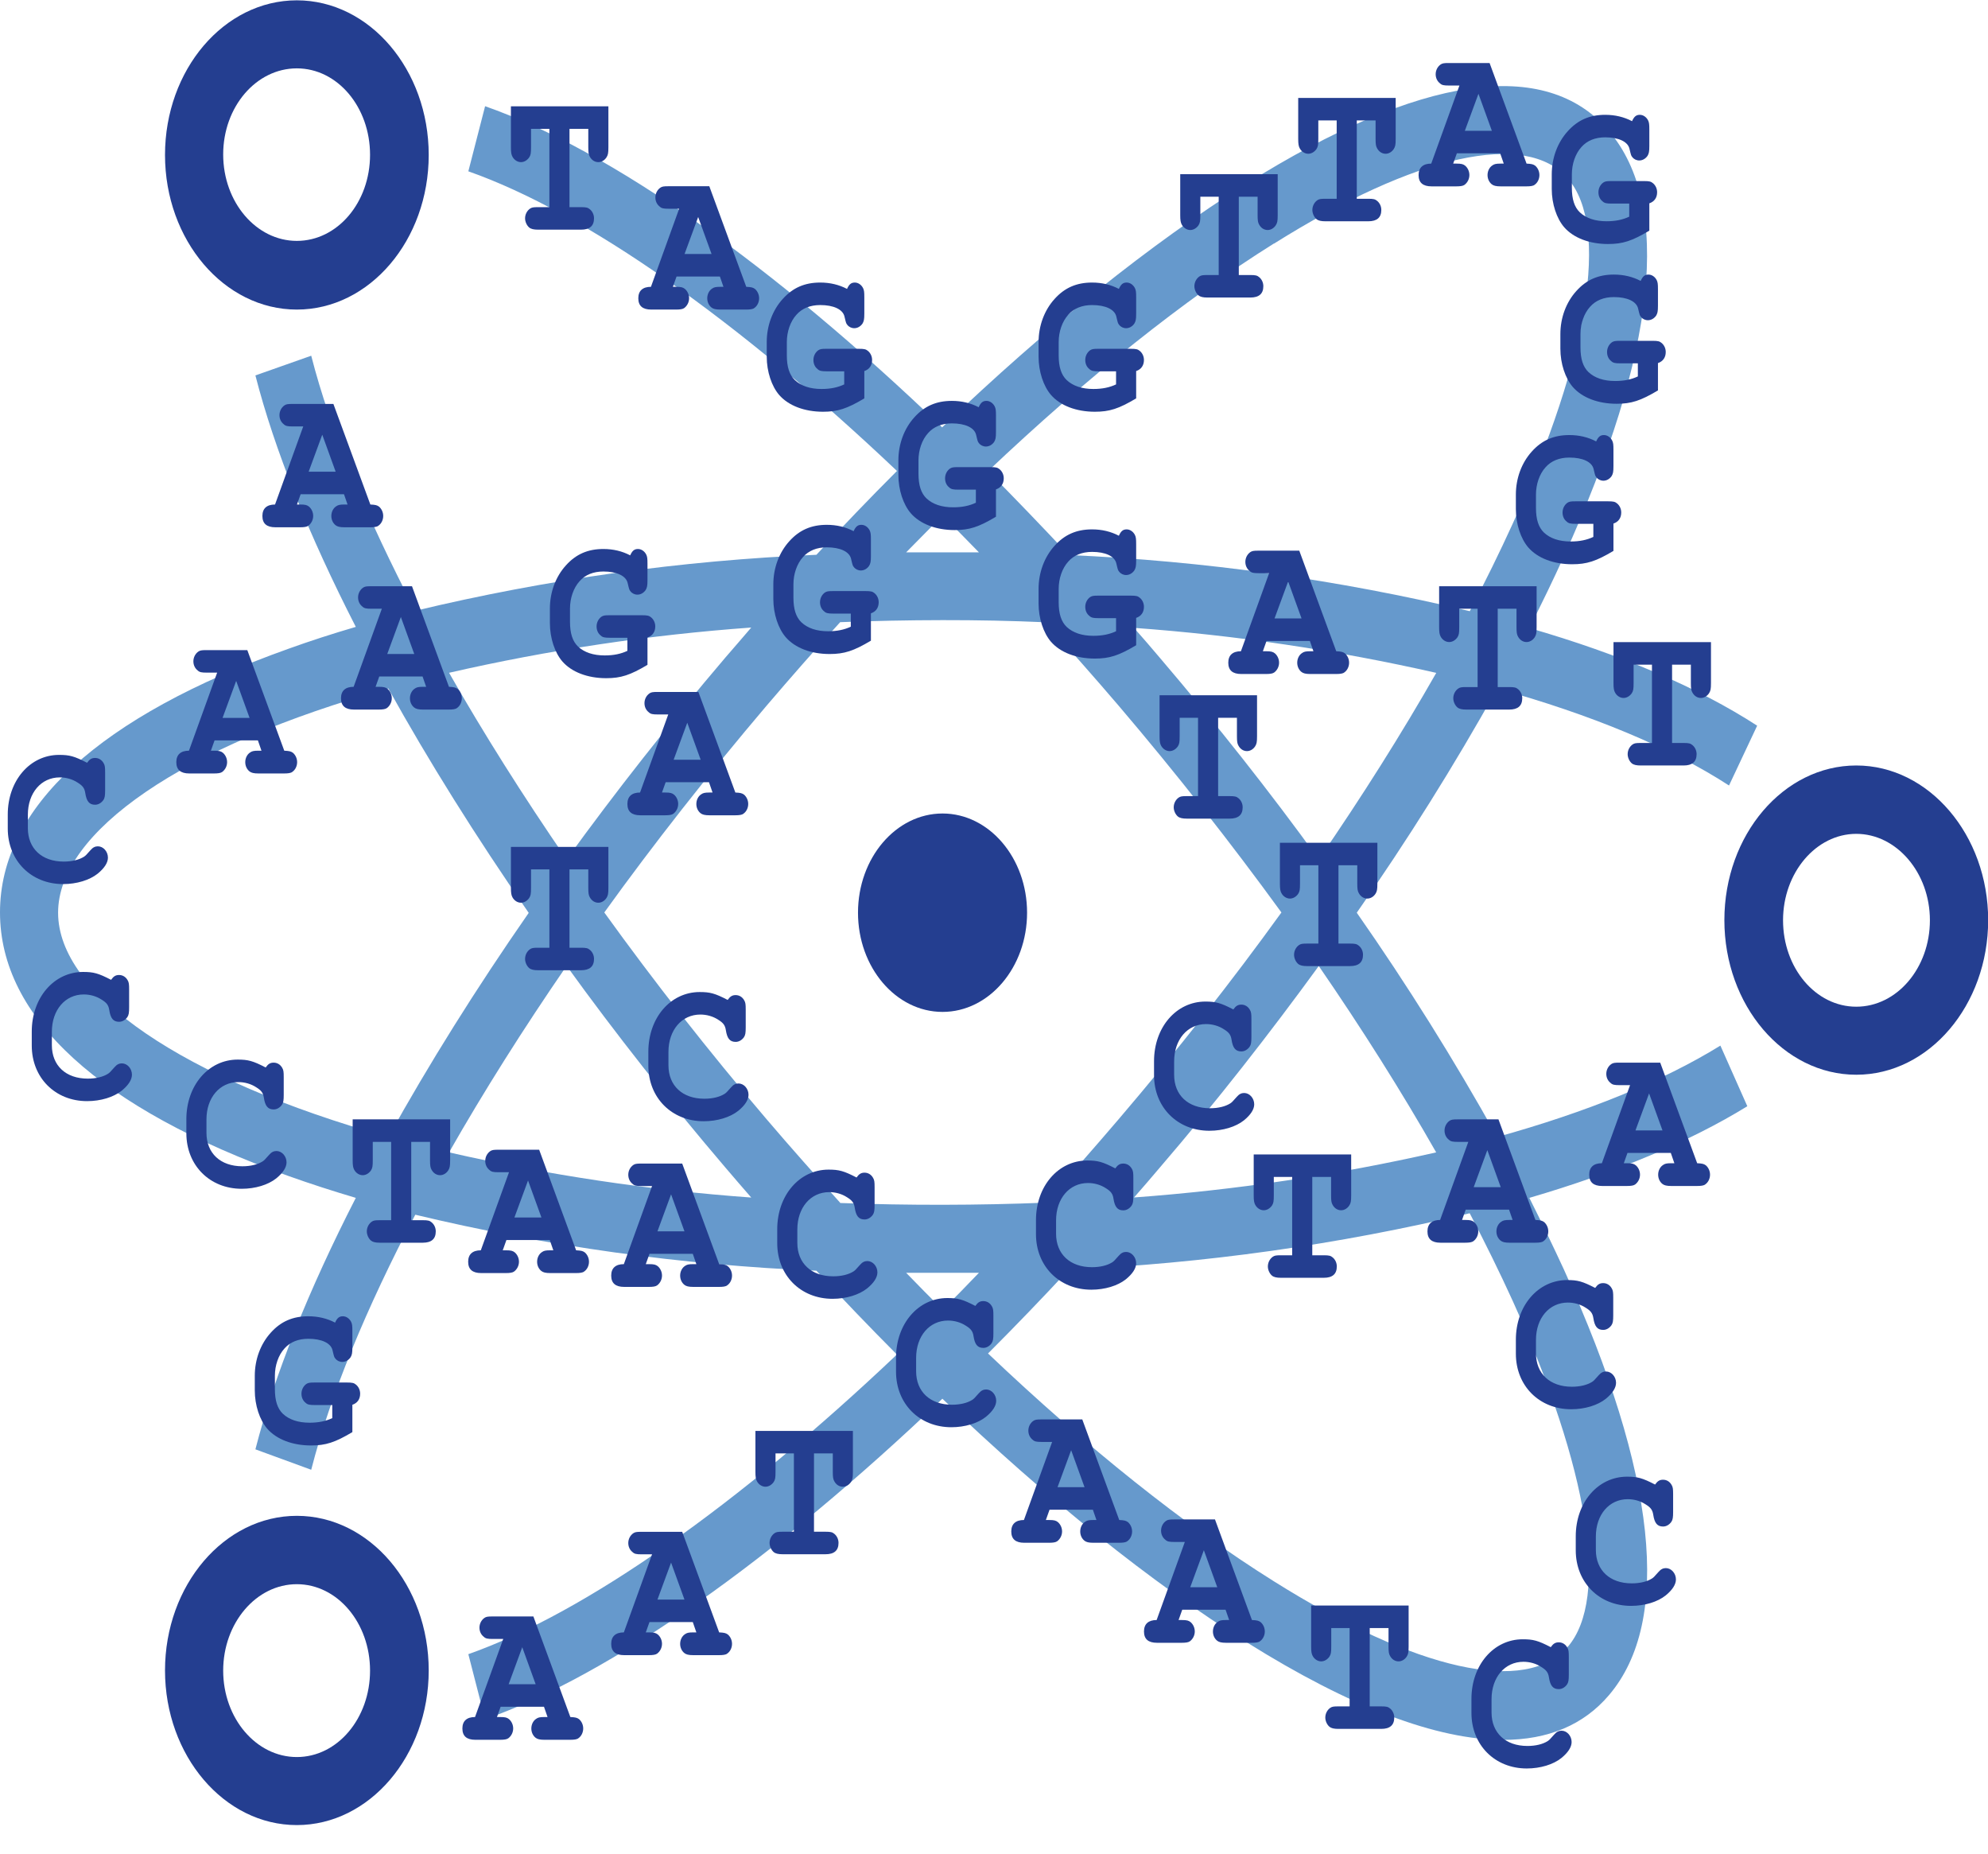
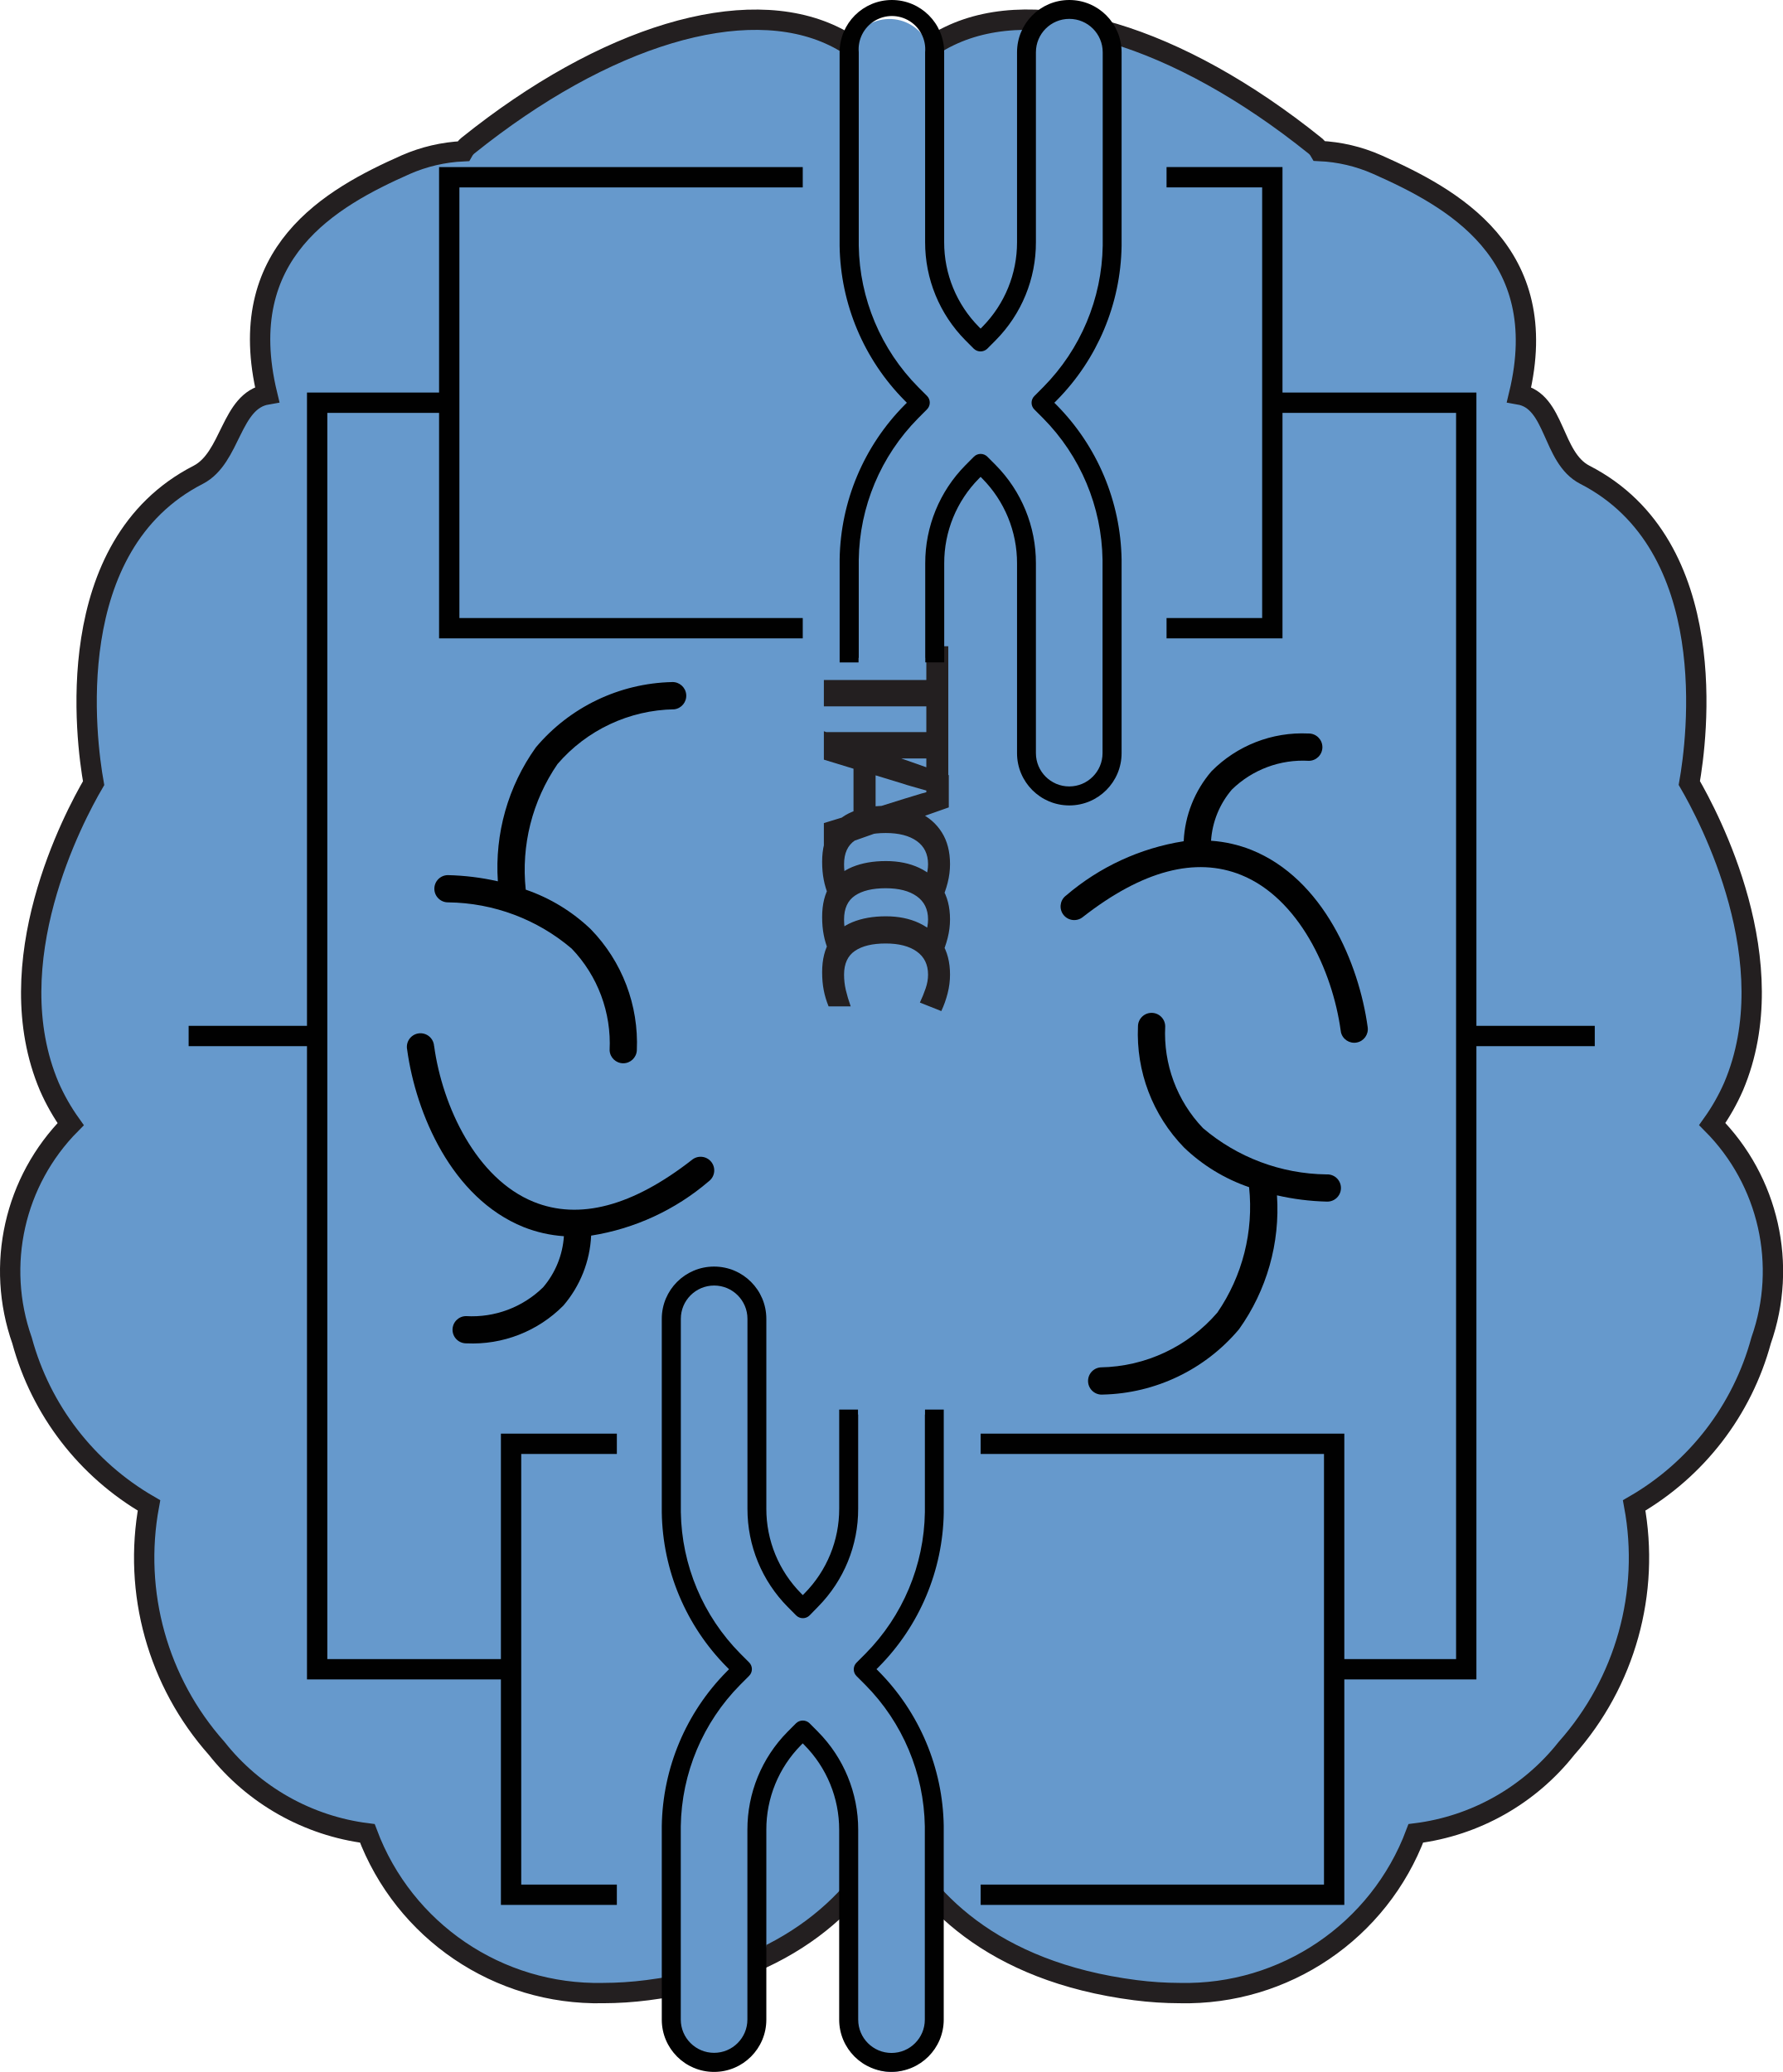
- <svg xmlns="http://www.w3.org/2000/svg" id="Layer_1" data-name="Layer 1" viewBox="0 0 244.33 227.8">
+ <svg xmlns="http://www.w3.org/2000/svg" viewBox="0 0 613.89 713.52">
  <defs>
-     <style>.cls-1,.cls-3{fill:#243e90;}.cls-2{fill:#69c;}.cls-3{font-size:26.88px;font-family:Courier-Bold, Courier;font-weight:700;}</style>
+     <style>.cls-1,.cls-2{fill:#69c;}.cls-1{stroke:#231f20;}.cls-1,.cls-5{stroke-miterlimit:10;stroke-width:7px;}.cls-3{fill:#010101;}.cls-4{writing-mode:tb;text-orientation:upright;glyph-orientation-vertical:0deg;font-size:60px;fill:#231f20;font-family:Bicyclette-Black, Bicyclette;font-weight:800;letter-spacing:-0.3em;}.cls-5{fill:none;stroke:#010101;}</style>
  </defs>
-   <path class="cls-1" d="M132.09,129.55c0-6.72-4.66-12.19-10.39-12.19s-10.39,5.47-10.39,12.19,4.66,12.19,10.39,12.19S132.09,136.27,132.09,129.55Z" transform="translate(-5.86 -17.4)" />
-   <path class="cls-1" d="M42.34,55.44c8.94,0,16.21-8.53,16.21-19s-7.27-19-16.21-19-16.2,8.53-16.2,19S33.41,55.44,42.34,55.44Zm0-29.64c5,0,9,4.76,9,10.62S47.33,47,42.34,47s-9.05-4.76-9.05-10.62S37.35,25.8,42.34,25.8Z" transform="translate(-5.86 -17.4)" />
-   <path class="cls-1" d="M234,111.46c-8.94,0-16.21,8.53-16.21,19s7.27,19,16.21,19,16.21-8.54,16.21-19S242.92,111.46,234,111.46Zm0,29.64c-5,0-9-4.77-9-10.62s4.06-10.62,9-10.62,9.05,4.76,9.05,10.62S239,141.1,234,141.1Z" transform="translate(-5.86 -17.4)" />
-   <path class="cls-1" d="M42.34,203.66c-8.93,0-16.2,8.53-16.2,19s7.27,19,16.2,19,16.21-8.53,16.21-19S51.28,203.66,42.34,203.66Zm0,29.64c-5,0-9.05-4.77-9.05-10.62s4.06-10.62,9.05-10.62,9,4.76,9,10.62S47.34,233.3,42.34,233.3Z" transform="translate(-5.86 -17.4)" />
-   <path class="cls-2" d="M217.3,145.88c-7.12,4.4-16.49,8.19-27.44,11.23a320.15,320.15,0,0,0-17.25-27.56A320.57,320.57,0,0,0,189.87,102c11.5,3.2,21.25,7.22,28.49,11.92l3.46-7.35c-7.24-4.7-16.79-8.76-28-12,1.52-3,2.93-5.91,4.24-8.79,11.4-25.08,13.31-43.16,5.54-52.29s-23.19-6.88-44.56,6.49c-11.74,7.35-24.49,17.59-37.39,29.93C101.09,50.17,81,35.9,65.48,30.45l-2.06,8c14.41,5.07,33.23,18.38,52.68,36.82q-5,5-9.9,10.3a257.48,257.48,0,0,0-49.3,6.88c-6-11.5-10.45-22.18-12.79-31.34l-6.86,2.42c2.34,9.13,6.57,19.63,12.34,30.9-2.87.84-5.65,1.74-8.31,2.7-23.17,8.27-35.42,19.47-35.42,32.38s12.25,24.1,35.42,32.38c2.66.95,5.44,1.85,8.31,2.7-5.77,11.26-10,21.77-12.34,30.9L44.11,198c2.34-9.16,6.75-19.84,12.79-31.34a258.27,258.27,0,0,0,49.3,6.88q4.93,5.32,9.89,10.3c-19.44,18.43-38.26,31.74-52.67,36.82l2.06,8c15.47-5.45,35.61-19.73,56.2-39.39,12.9,12.34,25.65,22.58,37.39,29.92,12.76,8,23.39,12,31.54,12,5.51,0,9.88-1.83,13-5.5,7.77-9.13,5.86-27.21-5.54-52.29q-2-4.33-4.25-8.81c10.59-3.1,19.72-6.9,26.79-11.26ZM182.37,159a250.76,250.76,0,0,1-37.13,5.54q1.59-1.81,3.17-3.68c7-8.15,13.49-16.46,19.53-24.76C173.28,143.86,178.12,151.54,182.37,159Zm-14.43-36c-6-8.3-12.58-16.62-19.53-24.77q-1.57-1.86-3.18-3.68a248.79,248.79,0,0,1,37.15,5.53C178.13,107.54,173.28,115.23,167.94,123Zm-5.51-75.66c17.53-11,31-13.94,36.13-8s2.56,21.83-6.78,42.4q-2.4,5.26-5.28,10.76a260.5,260.5,0,0,0-49.29-6.9q-5-5.34-9.92-10.31C139.44,63.78,151.41,54.22,162.43,47.32ZM121.7,80.74q2.23,2.22,4.47,4.53c-1.48,0-3,0-4.46,0s-3,0-4.48,0Q119.47,83,121.7,80.74ZM98.19,94.51C97.13,95.74,96.06,97,95,98.21c-6.93,8.14-13.47,16.46-19.5,24.78-5.36-7.79-10.21-15.49-14.45-22.92A245,245,0,0,1,98.19,94.51Zm-44.6,62.61C28.21,150,13,139.46,13,129.55S28.21,109.07,53.59,102c4.95,8.92,10.76,18.2,17.25,27.57C64.35,138.91,58.54,148.2,53.59,157.12ZM61.05,159c4.24-7.44,9.09-15.13,14.45-22.92,6,8.32,12.57,16.64,19.5,24.77,1.06,1.25,2.13,2.48,3.19,3.7A246.38,246.38,0,0,1,61.05,159Zm48.07,6.19c-3-3.33-6.06-6.76-9.05-10.27-7.13-8.36-13.82-16.9-19.94-25.4,6.12-8.5,12.81-17,19.94-25.4,3-3.51,6-6.94,9.05-10.27q6.15-.24,12.59-.25t12.58.26q4.56,5,9.06,10.26c7.13,8.37,13.82,16.9,20,25.4-6.13,8.5-12.83,17-20,25.4-3,3.51-6,6.93-9,10.26q-6.24.25-12.59.26T109.12,165.22Zm12.58,13.14c-1.49-1.49-3-3-4.47-4.53,1.49,0,3,0,4.48,0s3,0,4.46,0Q123.94,176.14,121.7,178.36Zm76.86,41.38c-5.09,6-18.6,3-36.13-8-11-6.89-23-16.46-35.14-28q5-5,9.93-10.31a261.85,261.85,0,0,0,49.27-6.92q2.88,5.5,5.29,10.78C201.12,197.91,203.66,213.76,198.56,219.74Z" transform="translate(-5.86 -17.4)" />
-   <text class="cls-3" transform="translate(42.48 152.7) scale(0.85 1)">T</text>
-   <text class="cls-3" transform="translate(144.19 36.56) scale(0.85 1)">T</text>
-   <text class="cls-3" transform="translate(158.69 27.19) scale(0.85 1)">T</text>
-   <text class="cls-3" transform="translate(61.93 119.22) scale(0.85 1)">T</text>
-   <text class="cls-3" transform="translate(160.28 212.44) scale(0.85 1)">T</text>
-   <text class="cls-3" transform="translate(91.98 190.98) scale(0.85 1)">T</text>
-   <text class="cls-3" transform="translate(77.68 100.18) scale(0.85 1)">A</text>
-   <text class="cls-3" transform="translate(94.38 80.02) scale(0.85 1)">G</text>
-   <text class="cls-3" transform="translate(109.75 64.79) scale(0.85 1)">G</text>
-   <text class="cls-3" transform="translate(30.65 177.27) scale(0.85 1)">G</text>
-   <text class="cls-3" transform="translate(185.64 68.99) scale(0.85 1)">G</text>
-   <text class="cls-3" transform="translate(93.57 50.25) scale(0.85 1)">G</text>
-   <text class="cls-3" transform="translate(191.11 49.27) scale(0.85 1)">G</text>
-   <text class="cls-3" transform="translate(176.01 87.19) scale(0.85 1)">T</text>
-   <text class="cls-3" transform="translate(197.44 94.06) scale(0.85 1)">T</text>
-   <text class="cls-3" transform="translate(61.93 28.22) scale(0.85 1)">T</text>
-   <text class="cls-3" transform="translate(156.44 118.71) scale(0.85 1)">T</text>
-   <text class="cls-3" transform="translate(141.65 100.59) scale(0.85 1)">T</text>
-   <text class="cls-3" transform="translate(141.17 138.6) scale(0.85 1)">C</text>
-   <text class="cls-3" transform="translate(126.66 158.13) scale(0.85 1)">C</text>
-   <text class="cls-3" transform="translate(109.46 175.03) scale(0.85 1)">C</text>
-   <text class="cls-3" transform="translate(176.01 152.7) scale(0.85 1)">A</text>
-   <text class="cls-3" transform="translate(75.69 158.13) scale(0.85 1)">A</text>
-   <text class="cls-3" transform="translate(58.11 156.43) scale(0.85 1)">A</text>
-   <text class="cls-3" transform="translate(151.53 82.82) scale(0.85 1)">A</text>
-   <text class="cls-3" transform="translate(174.92 22.9) scale(0.85 1)">A</text>
-   <text class="cls-3" transform="translate(126.98 80.58) scale(0.85 1)">G</text>
-   <text class="cls-3" transform="translate(126.98 50.25) scale(0.85 1)">G</text>
-   <text class="cls-3" transform="translate(190.05 29.64) scale(0.85 1)">G</text>
-   <text class="cls-3" transform="translate(153.22 157.01) scale(0.85 1)">T</text>
-   <text class="cls-3" transform="translate(94.86 159.25) scale(0.85 1)">C</text>
-   <text class="cls-3" transform="translate(185.64 172.82) scale(0.85 1)">C</text>
-   <text class="cls-3" transform="translate(193 196.98) scale(0.85 1)">C</text>
-   <text class="cls-3" transform="translate(180.18 216.96) scale(0.85 1)">C</text>
-   <text class="cls-3" transform="translate(79.02 137.43) scale(0.85 1)">C</text>
-   <text class="cls-3" transform="translate(22.24 145.73) scale(0.85 1)">C</text>
-   <text class="cls-3" transform="translate(3.24 134.96) scale(0.85 1)">C</text>
-   <text class="cls-3" transform="translate(0.29 108.29) scale(0.85 1)">C</text>
-   <text class="cls-3" transform="translate(42.48 87.19) scale(0.85 1)">A</text>
-   <text class="cls-3" transform="translate(141.17 201.86) scale(0.85 1)">A</text>
-   <text class="cls-3" transform="translate(32.82 64.79) scale(0.85 1)">A</text>
-   <text class="cls-3" transform="translate(124.86 189.57) scale(0.85 1)">A</text>
-   <text class="cls-3" transform="translate(75.69 203.38) scale(0.85 1)">A</text>
-   <text class="cls-3" transform="translate(57.4 213.78) scale(0.85 1)">A</text>
-   <text class="cls-3" transform="translate(195.89 145.73) scale(0.85 1)">A</text>
-   <text class="cls-3" transform="translate(79.02 38.04) scale(0.85 1)">A</text>
-   <text class="cls-3" transform="translate(22.24 95.04) scale(0.85 1)">A</text>
-   <text class="cls-3" transform="translate(66.92 82.99) scale(0.85 1)">G</text>
+   <g id="Layer_2" data-name="Layer 2">
+     <path class="cls-1" d="M587.88,387.08a71.77,71.77,0,0,0,7.34-12.93c18.16-42.77-8.46-92.82-15.24-104.51,2.62-14.79,11.58-81.77-36-106.16-11.43-5.9-10-25.45-22.62-27.65,11.8-48.91-23.16-67.76-48.85-79.16A55.16,55.16,0,0,0,452.65,52,6.71,6.71,0,0,0,451,50.1C403.86,12.23,355.7-2.27,325.24,12.39a44.59,44.59,0,0,0-20,18.8,44.52,44.52,0,0,0-20-18.8c-30.5-14.62-78.65-.12-125.8,37.75a7,7,0,0,0-1.62,1.94A55.79,55.79,0,0,0,138,56.71C112.32,68.11,78.5,86.92,90.3,135.83,77.63,138,78,157.62,66.54,163.52,19,187.88,27.92,254.9,30.55,269.69c-6.84,11.69-33.41,61.74-15.25,104.5a72.08,72.08,0,0,0,7.35,12.93A71.9,71.9,0,0,0,5.91,461.63a94,94,0,0,0,43.71,56.78,98.82,98.82,0,0,0,23.31,83.67,78.64,78.64,0,0,0,51.87,29.26,84.75,84.75,0,0,0,81.09,55,121.29,121.29,0,0,0,15.36-1c49.82-6.37,73.59-32.13,84-54.41,10.36,22.28,34.13,48,84,54.41a121.26,121.26,0,0,0,15.35,1,84.74,84.74,0,0,0,81.21-55,78.64,78.64,0,0,0,51.87-29.26,98.82,98.82,0,0,0,23.31-83.67,93.9,93.9,0,0,0,43.7-56.78A71.9,71.9,0,0,0,587.88,387.08Z" transform="translate(1.68 0)" />
+   </g>
+   <g id="Layer_3" data-name="Layer 3">
+     <path class="cls-2" d="M226.18,677.48l4.87,24.08a14.53,14.53,0,0,0,26.27-.6l4.87-31.2" transform="translate(1.68 0)" />
+     <path class="cls-2" d="M287.29,623.39l4.87,82.1a14.52,14.52,0,0,0,26.26-.59l3.19-90.83" transform="translate(1.68 0)" />
+     <path class="cls-2" d="M322.45,38.64l-4.87-24.07a14.53,14.53,0,0,0-26.27.59l-4.86,28" transform="translate(1.68 0)" />
+     <path class="cls-2" d="M384.51,35.43l-4.86-24.07a14.53,14.53,0,0,0-26.27.59l-4.87,27.94" transform="translate(1.68 0)" />
+     <path class="cls-3" d="M138.51,361.48a4.69,4.69,0,1,1,9.23-1.64c0,.12,0,.25.06.38,2.87,20.94,14.58,45.66,34.23,53.64,15.73,6.39,34.06,1.54,54.52-14.43a4.69,4.69,0,1,1,6,7.22,1.73,1.73,0,0,1-.21.17,81.85,81.85,0,0,1-40.48,18.68,39.82,39.82,0,0,1-9.57,24.1,44,44,0,0,1-33.34,13h-.08a4.69,4.69,0,0,1-.09-9.38,35,35,0,0,0,26.53-9.91,30.13,30.13,0,0,0,7.17-17.61,46,46,0,0,1-13.92-3.16C153.79,412.52,141.51,383.39,138.51,361.48Z" transform="translate(1.68 0)" />
+     <path class="cls-3" d="M179.34,306.36A61,61,0,0,1,201.74,320a56.17,56.17,0,0,1,15.85,41.68,4.69,4.69,0,0,1-9.37,0,47.19,47.19,0,0,0-13.05-35,66.74,66.74,0,0,0-42.48-15.94h-.09a4.69,4.69,0,0,1-.07-9.38,86.74,86.74,0,0,1,17.21,2.13,71.08,71.08,0,0,1,13.07-46.1,63.15,63.15,0,0,1,46.89-22.51,4.71,4.71,0,0,1,.78,9.38,54.15,54.15,0,0,0-40.21,18.86A64.36,64.36,0,0,0,179.34,306.36Z" transform="translate(1.68 0)" />
+     <path class="cls-3" d="M469.23,353.7a4.69,4.69,0,0,1-9.23,1.65c0-.13,0-.25-.05-.38-2.88-21-14.58-45.67-34.23-53.64-15.74-6.39-34.07-1.54-54.53,14.43a4.69,4.69,0,0,1-6-7.23l.21-.16a81.8,81.8,0,0,1,40.48-18.68,39.75,39.75,0,0,1,9.58-24.1,43.93,43.93,0,0,1,33.33-13h.08A4.69,4.69,0,1,1,449,262a35,35,0,0,0-26.54,9.91,30.15,30.15,0,0,0-7.16,17.61,46.19,46.19,0,0,1,13.91,3.16C454,302.67,466.23,331.8,469.23,353.7Z" transform="translate(1.68 0)" />
+     <path class="cls-3" d="M428.4,408.82A60.75,60.75,0,0,1,406,395.16a56.18,56.18,0,0,1-15.86-41.68,4.69,4.69,0,1,1,9.38,0,47.2,47.2,0,0,0,13,35,66.78,66.78,0,0,0,42.49,15.94h.08a4.69,4.69,0,1,1,.08,9.37A86,86,0,0,1,438,411.63a71.11,71.11,0,0,1-13.07,46.11,63.1,63.1,0,0,1-46.88,22.5,4.7,4.7,0,1,1-.79-9.37A54.23,54.23,0,0,0,417.48,452,64.38,64.38,0,0,0,428.4,408.82Z" transform="translate(1.68 0)" />
+   </g>
+   <g id="Layer_1" data-name="Layer 1">
+     <path class="cls-3" d="M323.27,485.4v35.52A77.21,77.21,0,0,1,300.91,574l-.8.8.75.75a77.36,77.36,0,0,1,22.4,53.25v66.67a18,18,0,0,1-36,0V630.14a41.4,41.4,0,0,0-12-29.23l-.55-.56-.6.61a41.29,41.29,0,0,0-11.93,29.18v65.35a18,18,0,0,1-36,0h0V628.8a77.29,77.29,0,0,1,22.35-53.17l.8-.81-.74-.75a77.32,77.32,0,0,1-22.41-53.24V454.16a18,18,0,1,1,36,0V519.5a41.37,41.37,0,0,0,12,29.24l.55.55.6-.6a41.35,41.35,0,0,0,11.94-29.19V485.4m6.53,0v34.1A47.79,47.79,0,0,1,280,553.28l-2.92,3a3.28,3.28,0,0,1-4.64,0l-2.87-2.89a47.92,47.92,0,0,1-13.89-33.84V454.16a11.47,11.47,0,0,0-22.94,0V520.7a70.9,70.9,0,0,0,20.52,48.78l3,3a3.27,3.27,0,0,1,0,4.61l-3.08,3.09a70.8,70.8,0,0,0-20.46,48.71v66.56a11.47,11.47,0,0,0,22.94,0V630.14a47.85,47.85,0,0,1,13.83-33.78l2.93-2.94a3.35,3.35,0,0,1,4.63,0l2.87,2.89a47.86,47.86,0,0,1,13.89,33.83v65.35a11.47,11.47,0,0,0,22.94,0V629.44s0-.48,0-.51a70.85,70.85,0,0,0-20.52-48.76l-3-3a3.27,3.27,0,0,1,0-4.61l3.08-3.09a70.8,70.8,0,0,0,20.46-48.71V485.4" transform="translate(1.68 0)" />
+     <text class="cls-4" transform="translate(306.95 221.33)">TTACCC</text>
+     <rect class="cls-2" x="303.22" y="473.59" width="4.09" height="22.94" transform="translate(-178.11 790.33) rotate(-90)" />
+     <path class="cls-3" d="M287.42,228.11l0-35.52a77.2,77.2,0,0,1,22.34-53.1l.8-.8-.74-.75a77.33,77.33,0,0,1-22.41-53.25V18a18,18,0,0,1,36,0V83.37a41.37,41.37,0,0,0,12,29.24l.55.55.6-.61a41.35,41.35,0,0,0,11.94-29.18V18a18,18,0,1,1,36,0h0V84.71a77.28,77.28,0,0,1-22.36,53.18l-.8.8.75.75a77.41,77.41,0,0,1,22.41,53.24v66.68a18,18,0,0,1-36,0V194a41.38,41.38,0,0,0-12-29.24l-.54-.55-.6.6A41.33,41.33,0,0,0,323.43,194v34.1m-6.54,0V194a47.89,47.89,0,0,1,13.83-33.78l2.93-2.95a3.27,3.27,0,0,1,4.63,0l2.88,2.89A47.91,47.91,0,0,1,355,194v65.35a11.47,11.47,0,0,0,22.94,0V192.81A70.81,70.81,0,0,0,357.45,144l-3-3a3.27,3.27,0,0,1,0-4.6l3.08-3.1A70.8,70.8,0,0,0,378,84.58V18A11.47,11.47,0,0,0,355,18V83.37a47.8,47.8,0,0,1-13.83,33.78l-2.92,2.94a3.35,3.35,0,0,1-4.63,0l-2.88-2.89a47.92,47.92,0,0,1-13.89-33.83V18A11.47,11.47,0,1,0,294,18V84.07s0,.48,0,.51a70.8,70.8,0,0,0,20.51,48.76l3,3a3.28,3.28,0,0,1,0,4.61l-3.08,3.1A70.69,70.69,0,0,0,294,192.79v35.32" transform="translate(1.68 0)" />
+     <rect class="cls-2" x="303.35" y="217.12" width="4.09" height="22.94" transform="translate(535.67 -76.81) rotate(90)" />
+     <polyline class="cls-5" points="212.39 497.19 175.97 497.19 175.97 652.48 212.39 652.48" />
+     <polyline class="cls-5" points="276.4 61.04 154.68 61.04 154.68 216.33 276.4 216.33" />
+     <polyline class="cls-5" points="175.97 574.83 109.2 574.83 109.2 138.68 154.68 138.68" />
+     <line class="cls-5" x1="109.2" y1="356.76" x2="64.95" y2="356.76" />
+     <polyline class="cls-5" points="401.66 216.33 438.08 216.33 438.08 61.03 401.66 61.03" />
+     <polyline class="cls-5" points="337.65 652.48 459.37 652.48 459.37 497.19 337.65 497.19" />
+     <polyline class="cls-5" points="438.08 138.68 504.85 138.68 504.85 574.83 459.37 574.83" />
+     <line class="cls-5" x1="504.85" y1="356.76" x2="549.1" y2="356.76" />
+   </g>
</svg>
